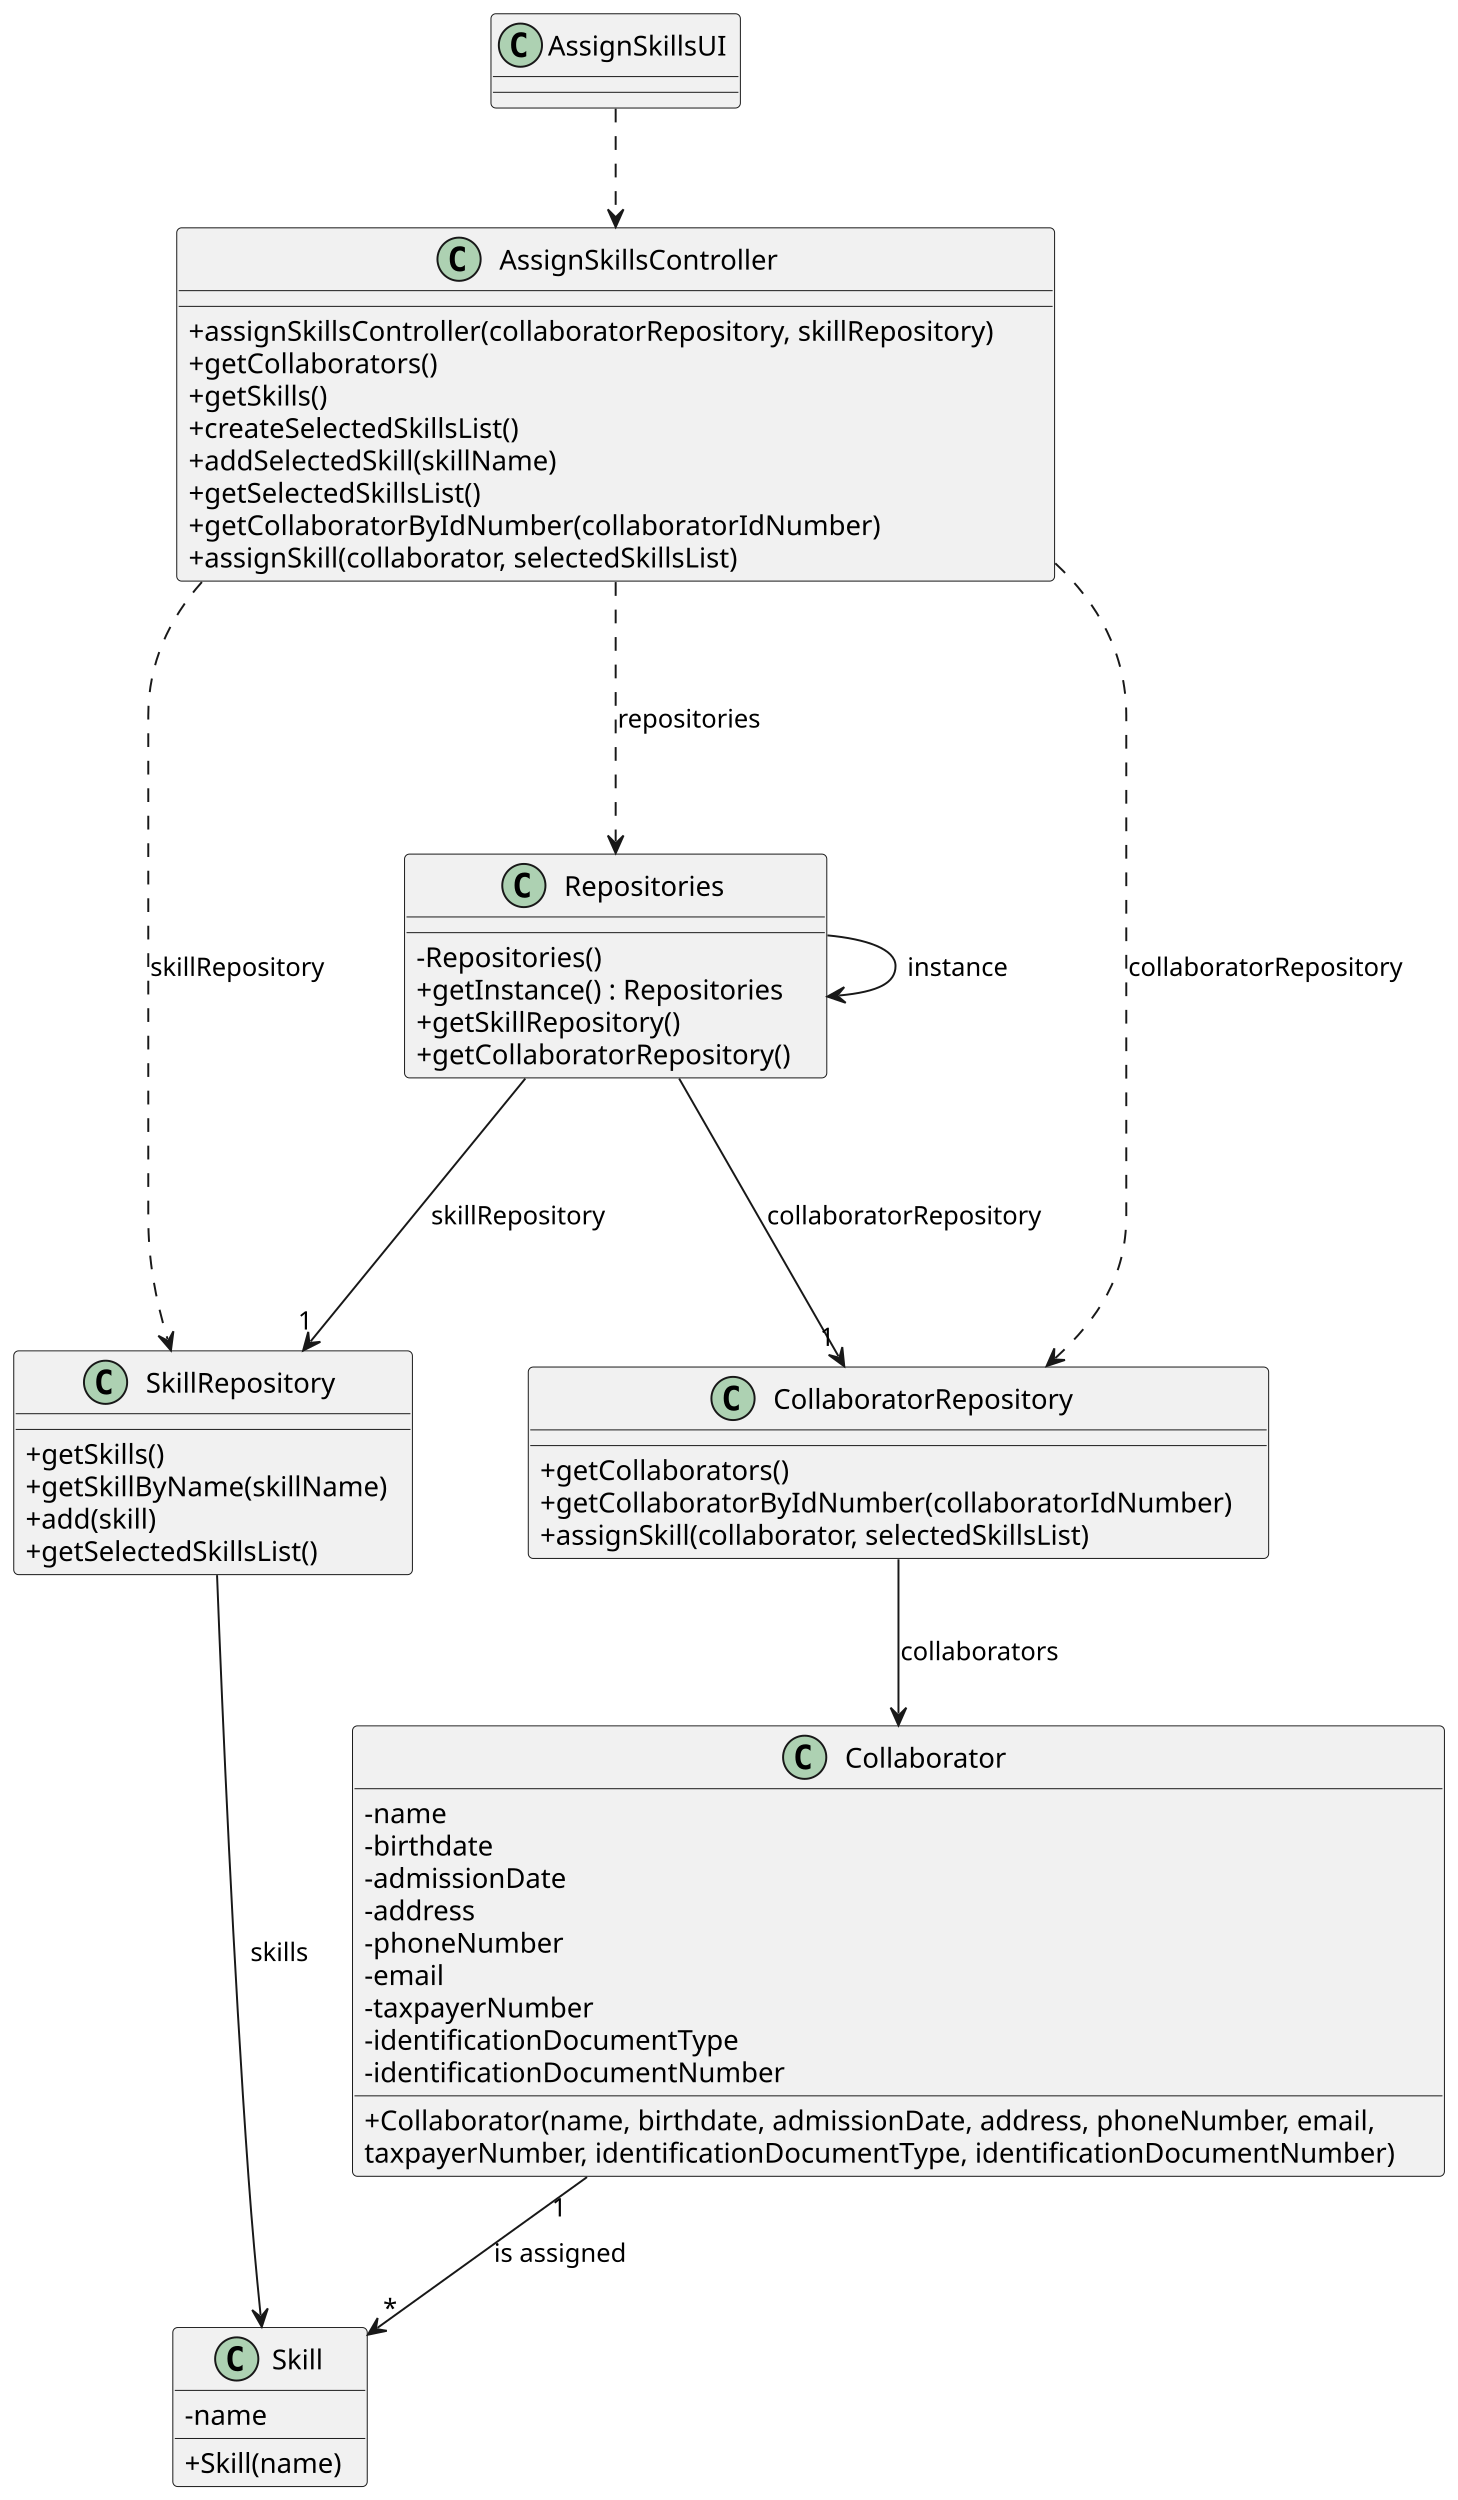
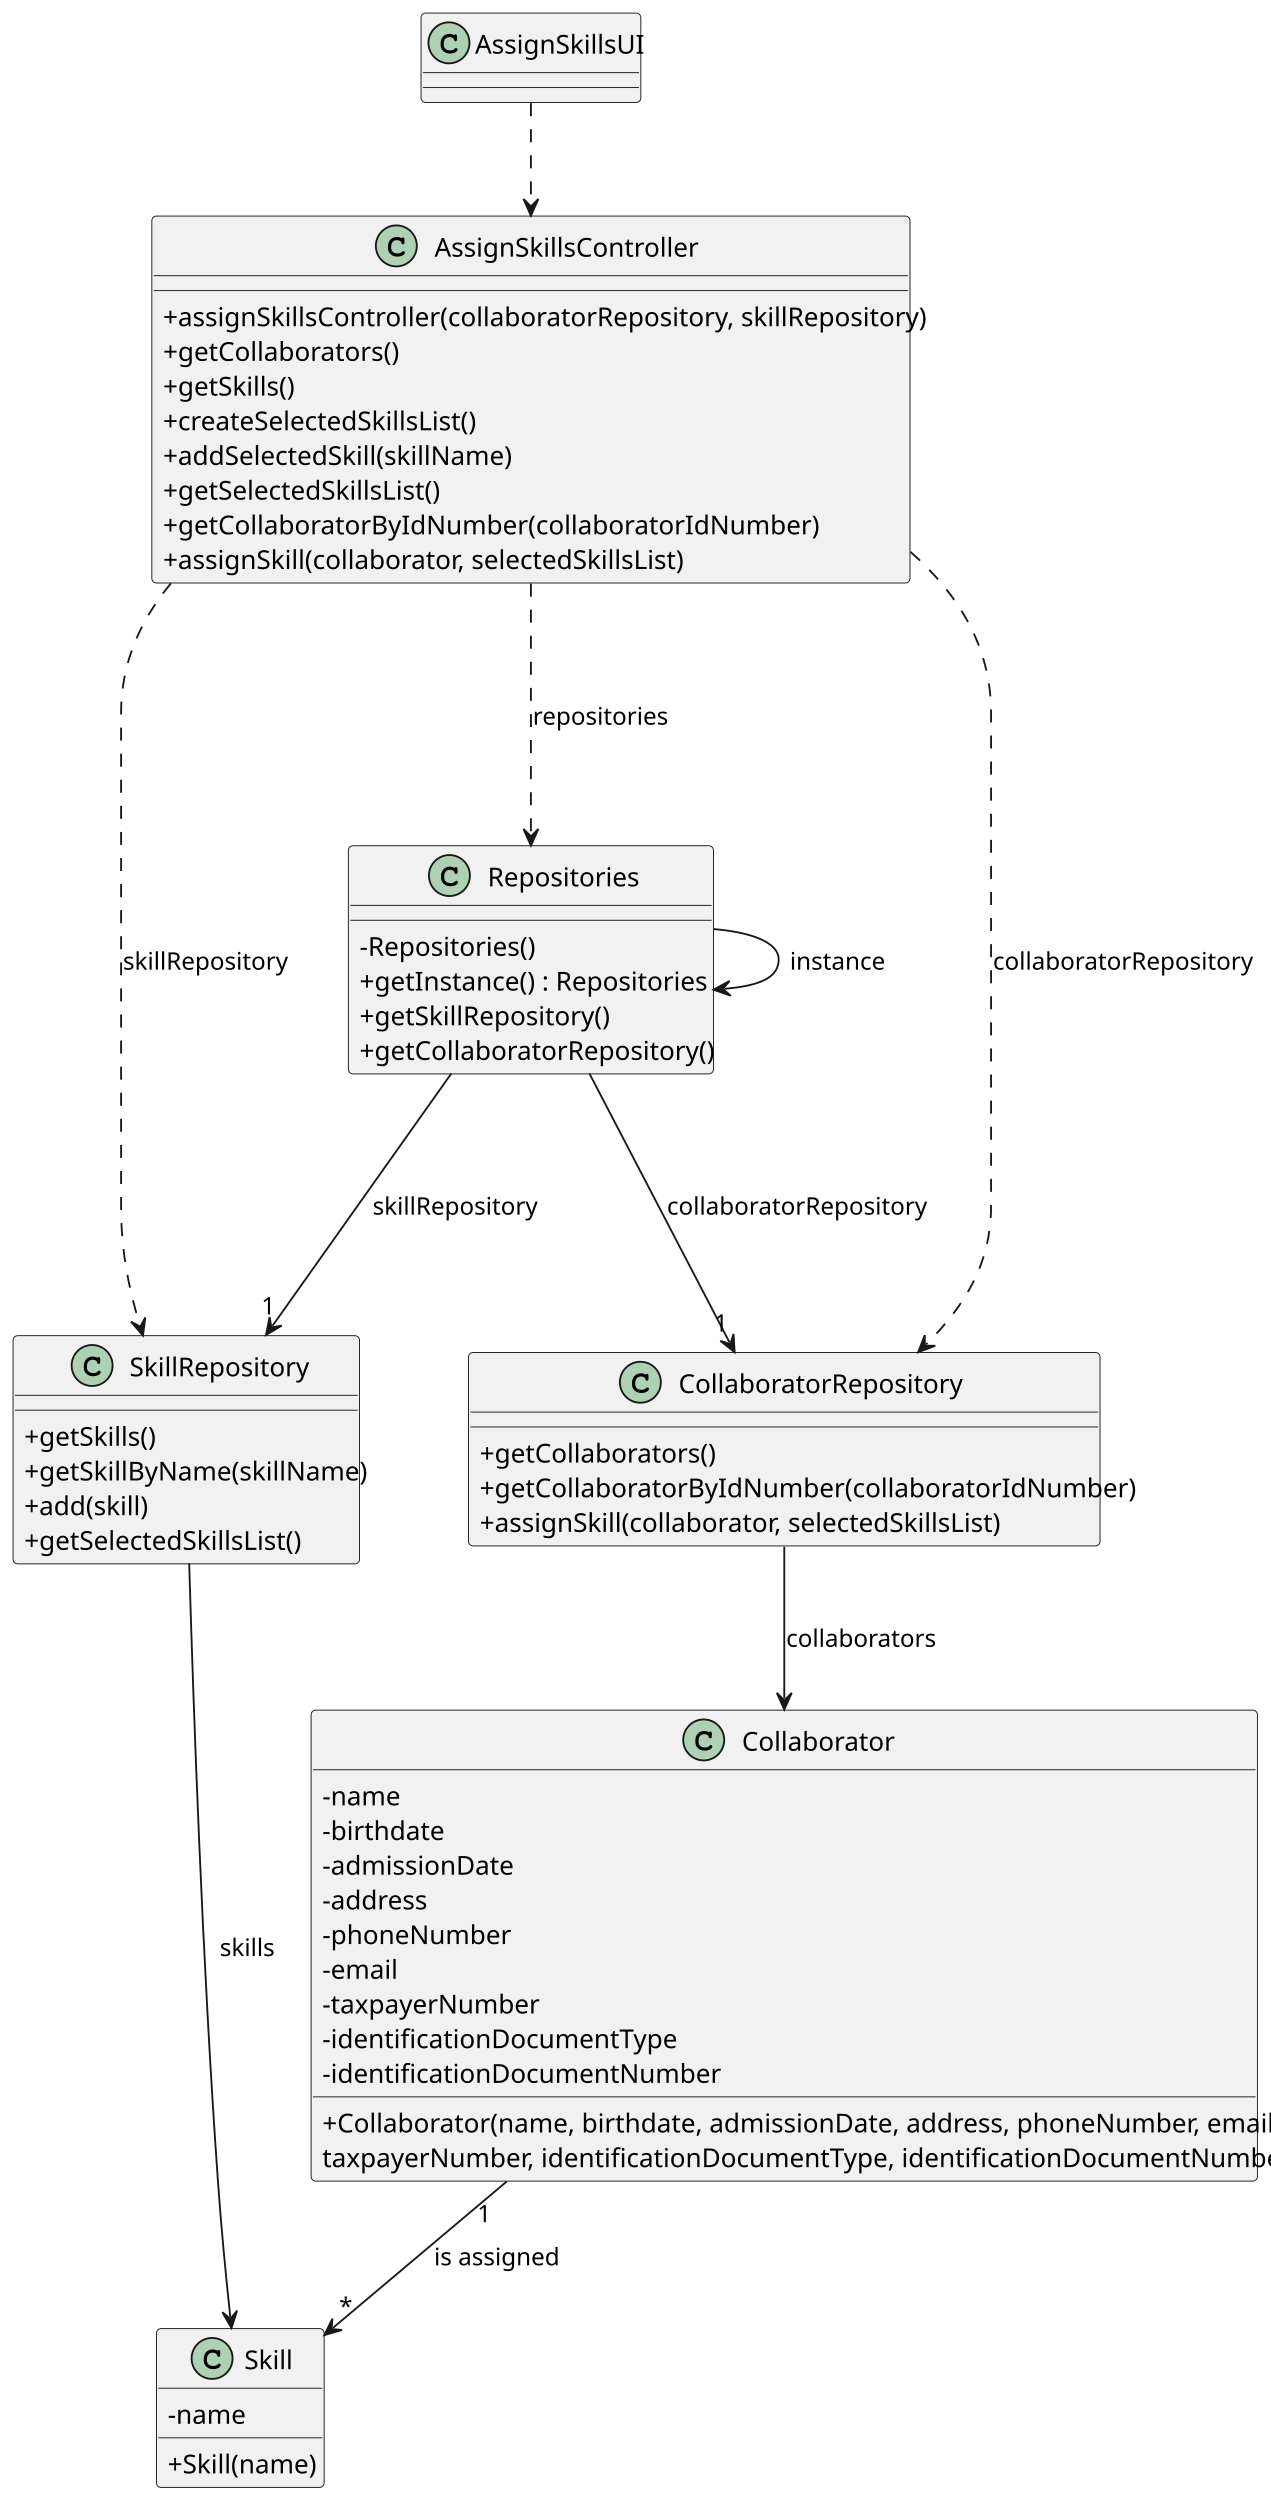
- <svg xmlns="http://www.w3.org/2000/svg" contentStyleType="text/css" height="1273px" preserveAspectRatio="none" style="width:742px;height:1273px;background:#FFFFFF;" version="1.1" viewBox="0 0 742 1273" width="742px" zoomAndPan="magnify">
+ <svg xmlns="http://www.w3.org/2000/svg" contentStyleType="text/css" height="1342px" preserveAspectRatio="none" style="width:682px;height:1342px;background:#FFFFFF;" version="1.1" viewBox="0 0 682 1342" width="682px" zoomAndPan="magnify">
  <defs />
  <g>
    <g id="elem_Skill">
-       <rect codeLine="11" fill="#F1F1F1" height="80.977" id="Skill" rx="2.5" ry="2.5" style="stroke:#181818;stroke-width:0.5;" width="99" x="88" y="1185.18" />
-       <ellipse cx="120.55" cy="1201.18" fill="#ADD1B2" rx="11" ry="11" style="stroke:#181818;stroke-width:1.0;" />
-       <path d="M123.523,1206.823 Q122.942,1207.122 122.303,1207.271 Q121.664,1207.421 120.958,1207.421 Q118.451,1207.421 117.132,1205.769 Q115.812,1204.117 115.812,1200.996 Q115.812,1197.867 117.132,1196.215 Q118.451,1194.563 120.958,1194.563 Q121.664,1194.563 122.311,1194.712 Q122.959,1194.862 123.523,1195.16 L123.523,1197.883 Q122.892,1197.302 122.299,1197.032 Q121.705,1196.763 121.074,1196.763 Q119.73,1196.763 119.045,1197.829 Q118.36,1198.896 118.36,1200.996 Q118.36,1203.088 119.045,1204.154 Q119.73,1205.221 121.074,1205.221 Q121.705,1205.221 122.299,1204.951 Q122.892,1204.681 123.523,1204.1 Z " fill="#000000" />
-       <text fill="#000000" font-family="sans-serif" font-size="14" lengthAdjust="spacing" textLength="28" x="138.45" y="1206.471">Skill</text>
-       <line style="stroke:#181818;stroke-width:0.5;" x1="89" x2="186" y1="1217.18" y2="1217.18" />
-       <text fill="#000000" font-family="sans-serif" font-size="14" lengthAdjust="spacing" textLength="46" x="94" y="1234.715">-name</text>
-       <line style="stroke:#181818;stroke-width:0.5;" x1="89" x2="186" y1="1241.668" y2="1241.668" />
-       <text fill="#000000" font-family="sans-serif" font-size="14" lengthAdjust="spacing" textLength="87" x="94" y="1259.203">+Skill(name)</text>
+       <rect codeLine="11" fill="#F1F1F1" height="85.242" id="Skill" rx="2.5" ry="2.5" style="stroke:#181818;stroke-width:0.5;" width="90" x="84" y="1250" />
+       <ellipse cx="113.85" cy="1266" fill="#ADD1B2" rx="11" ry="11" style="stroke:#181818;stroke-width:1.0;" />
+       <path d="M116.616,1261.875 Q116.772,1261.656 116.959,1261.547 Q117.147,1261.438 117.366,1261.438 Q117.741,1261.438 117.975,1261.703 Q118.209,1261.953 118.209,1262.562 L118.209,1264.016 Q118.209,1264.625 117.975,1264.891 Q117.741,1265.156 117.366,1265.156 Q117.022,1265.156 116.819,1264.953 Q116.616,1264.766 116.506,1264.25 Q116.459,1263.891 116.272,1263.703 Q115.944,1263.328 115.334,1263.109 Q114.725,1262.891 114.1,1262.891 Q113.334,1262.891 112.694,1263.219 Q112.069,1263.547 111.569,1264.297 Q111.084,1265.047 111.084,1266.078 L111.084,1267.172 Q111.084,1268.406 111.975,1269.234 Q112.866,1270.047 114.459,1270.047 Q115.397,1270.047 116.053,1269.797 Q116.444,1269.641 116.866,1269.203 Q117.131,1268.938 117.272,1268.859 Q117.428,1268.781 117.631,1268.781 Q117.959,1268.781 118.209,1269.047 Q118.475,1269.297 118.475,1269.641 Q118.475,1269.984 118.131,1270.391 Q117.631,1270.969 116.834,1271.297 Q115.756,1271.75 114.459,1271.75 Q112.944,1271.75 111.741,1271.125 Q110.756,1270.625 110.069,1269.562 Q109.381,1268.484 109.381,1267.203 L109.381,1266.047 Q109.381,1264.719 109.991,1263.578 Q110.616,1262.422 111.709,1261.812 Q112.803,1261.188 114.037,1261.188 Q114.772,1261.188 115.412,1261.359 Q116.069,1261.516 116.616,1261.875 Z " fill="#000000" />
+       <text fill="#000000" font-family="sans-serif" font-size="14" lengthAdjust="spacing" textLength="25" x="131.15" y="1271.797">Skill</text>
+       <line style="stroke:#181818;stroke-width:0.5;" x1="85" x2="173" y1="1282" y2="1282" />
+       <text fill="#000000" font-family="sans-serif" font-size="14" lengthAdjust="spacing" textLength="40" x="90" y="1301.107">-name</text>
+       <line style="stroke:#181818;stroke-width:0.5;" x1="85" x2="173" y1="1308.621" y2="1308.621" />
+       <text fill="#000000" font-family="sans-serif" font-size="14" lengthAdjust="spacing" textLength="78" x="90" y="1327.728">+Skill(name)</text>
    </g>
    <g id="elem_Collaborator">
-       <rect codeLine="17" fill="#F1F1F1" height="229.371" id="Collaborator" rx="2.5" ry="2.5" style="stroke:#181818;stroke-width:0.5;" width="556" x="179.5" y="878.81" />
-       <ellipse cx="409.75" cy="894.81" fill="#ADD1B2" rx="11" ry="11" style="stroke:#181818;stroke-width:1.0;" />
-       <path d="M412.723,900.453 Q412.142,900.752 411.503,900.901 Q410.864,901.051 410.158,901.051 Q407.651,901.051 406.332,899.399 Q405.012,897.747 405.012,894.626 Q405.012,891.496 406.332,889.845 Q407.651,888.193 410.158,888.193 Q410.864,888.193 411.511,888.342 Q412.159,888.492 412.723,888.79 L412.723,891.513 Q412.092,890.932 411.499,890.662 Q410.905,890.393 410.274,890.393 Q408.93,890.393 408.245,891.459 Q407.56,892.526 407.56,894.626 Q407.56,896.718 408.245,897.784 Q408.93,898.851 410.274,898.851 Q410.905,898.851 411.499,898.581 Q412.092,898.312 412.723,897.73 Z " fill="#000000" />
-       <text fill="#000000" font-family="sans-serif" font-size="14" lengthAdjust="spacing" textLength="87" x="430.25" y="900.101">Collaborator</text>
-       <line style="stroke:#181818;stroke-width:0.5;" x1="180.5" x2="734.5" y1="910.81" y2="910.81" />
-       <text fill="#000000" font-family="sans-serif" font-size="14" lengthAdjust="spacing" textLength="46" x="185.5" y="928.345">-name</text>
-       <text fill="#000000" font-family="sans-serif" font-size="14" lengthAdjust="spacing" textLength="71" x="185.5" y="944.833">-birthdate</text>
-       <text fill="#000000" font-family="sans-serif" font-size="14" lengthAdjust="spacing" textLength="109" x="185.5" y="961.322">-admissionDate</text>
-       <text fill="#000000" font-family="sans-serif" font-size="14" lengthAdjust="spacing" textLength="62" x="185.5" y="977.81">-address</text>
-       <text fill="#000000" font-family="sans-serif" font-size="14" lengthAdjust="spacing" textLength="107" x="185.5" y="994.298">-phoneNumber</text>
-       <text fill="#000000" font-family="sans-serif" font-size="14" lengthAdjust="spacing" textLength="45" x="185.5" y="1010.787">-email</text>
-       <text fill="#000000" font-family="sans-serif" font-size="14" lengthAdjust="spacing" textLength="123" x="185.5" y="1027.275">-taxpayerNumber</text>
-       <text fill="#000000" font-family="sans-serif" font-size="14" lengthAdjust="spacing" textLength="201" x="185.5" y="1043.763">-identificationDocumentType</text>
-       <text fill="#000000" font-family="sans-serif" font-size="14" lengthAdjust="spacing" textLength="223" x="185.5" y="1060.251">-identificationDocumentNumber</text>
-       <line style="stroke:#181818;stroke-width:0.5;" x1="180.5" x2="734.5" y1="1067.205" y2="1067.205" />
-       <text fill="#000000" font-family="sans-serif" font-size="14" lengthAdjust="spacing" textLength="539" x="185.5" y="1084.74">+Collaborator(name, birthdate, admissionDate, address, phoneNumber, email,</text>
-       <text fill="#000000" font-family="sans-serif" font-size="14" lengthAdjust="spacing" textLength="544" x="185.5" y="1101.228">taxpayerNumber, identificationDocumentType, identificationDocumentNumber)</text>
+       <rect codeLine="17" fill="#F1F1F1" height="252.832" id="Collaborator" rx="2.5" ry="2.5" style="stroke:#181818;stroke-width:0.5;" width="508" x="167" y="918" />
+       <ellipse cx="377.75" cy="934" fill="#ADD1B2" rx="11" ry="11" style="stroke:#181818;stroke-width:1.0;" />
+       <path d="M380.516,929.875 Q380.672,929.656 380.859,929.547 Q381.047,929.438 381.266,929.438 Q381.641,929.438 381.875,929.703 Q382.109,929.953 382.109,930.562 L382.109,932.016 Q382.109,932.625 381.875,932.891 Q381.641,933.156 381.266,933.156 Q380.922,933.156 380.719,932.953 Q380.516,932.766 380.406,932.25 Q380.359,931.891 380.172,931.703 Q379.844,931.328 379.234,931.109 Q378.625,930.891 378,930.891 Q377.234,930.891 376.594,931.219 Q375.969,931.547 375.469,932.297 Q374.984,933.047 374.984,934.078 L374.984,935.172 Q374.984,936.406 375.875,937.234 Q376.766,938.047 378.359,938.047 Q379.297,938.047 379.953,937.797 Q380.344,937.641 380.766,937.203 Q381.031,936.938 381.172,936.859 Q381.328,936.781 381.531,936.781 Q381.859,936.781 382.109,937.047 Q382.375,937.297 382.375,937.641 Q382.375,937.984 382.031,938.391 Q381.531,938.969 380.734,939.297 Q379.656,939.75 378.359,939.75 Q376.844,939.75 375.641,939.125 Q374.656,938.625 373.969,937.562 Q373.281,936.484 373.281,935.203 L373.281,934.047 Q373.281,932.719 373.891,931.578 Q374.516,930.422 375.609,929.812 Q376.703,929.188 377.938,929.188 Q378.672,929.188 379.312,929.359 Q379.969,929.516 380.516,929.875 Z " fill="#000000" />
+       <text fill="#000000" font-family="sans-serif" font-size="14" lengthAdjust="spacing" textLength="78" x="398.25" y="939.797">Collaborator</text>
+       <line style="stroke:#181818;stroke-width:0.5;" x1="168" x2="674" y1="950" y2="950" />
+       <text fill="#000000" font-family="sans-serif" font-size="14" lengthAdjust="spacing" textLength="40" x="173" y="969.107">-name</text>
+       <text fill="#000000" font-family="sans-serif" font-size="14" lengthAdjust="spacing" textLength="61" x="173" y="987.729">-birthdate</text>
+       <text fill="#000000" font-family="sans-serif" font-size="14" lengthAdjust="spacing" textLength="98" x="173" y="1006.35">-admissionDate</text>
+       <text fill="#000000" font-family="sans-serif" font-size="14" lengthAdjust="spacing" textLength="56" x="173" y="1024.971">-address</text>
+       <text fill="#000000" font-family="sans-serif" font-size="14" lengthAdjust="spacing" textLength="94" x="173" y="1043.592">-phoneNumber</text>
+       <text fill="#000000" font-family="sans-serif" font-size="14" lengthAdjust="spacing" textLength="38" x="173" y="1062.213">-email</text>
+       <text fill="#000000" font-family="sans-serif" font-size="14" lengthAdjust="spacing" textLength="108" x="173" y="1080.834">-taxpayerNumber</text>
+       <text fill="#000000" font-family="sans-serif" font-size="14" lengthAdjust="spacing" textLength="180" x="173" y="1099.455">-identificationDocumentType</text>
+       <text fill="#000000" font-family="sans-serif" font-size="14" lengthAdjust="spacing" textLength="197" x="173" y="1118.076">-identificationDocumentNumber</text>
+       <line style="stroke:#181818;stroke-width:0.5;" x1="168" x2="674" y1="1125.59" y2="1125.59" />
+       <text fill="#000000" font-family="sans-serif" font-size="14" lengthAdjust="spacing" textLength="492" x="173" y="1144.697">+Collaborator(name, birthdate, admissionDate, address, phoneNumber, email,</text>
+       <text fill="#000000" font-family="sans-serif" font-size="14" lengthAdjust="spacing" textLength="491" x="173" y="1163.318">taxpayerNumber, identificationDocumentType, identificationDocumentNumber)</text>
    </g>
    <g id="elem_AssignSkillsController">
-       <rect codeLine="31" fill="#F1F1F1" height="179.906" id="AssignSkillsController" rx="2.5" ry="2.5" style="stroke:#181818;stroke-width:0.5;" width="447" x="90" y="116" />
-       <ellipse cx="233.75" cy="132" fill="#ADD1B2" rx="11" ry="11" style="stroke:#181818;stroke-width:1.0;" />
-       <path d="M236.723,137.643 Q236.142,137.942 235.503,138.091 Q234.864,138.241 234.158,138.241 Q231.651,138.241 230.332,136.589 Q229.012,134.937 229.012,131.816 Q229.012,128.686 230.332,127.035 Q231.651,125.383 234.158,125.383 Q234.864,125.383 235.511,125.532 Q236.159,125.682 236.723,125.981 L236.723,128.703 Q236.092,128.122 235.499,127.852 Q234.905,127.582 234.274,127.582 Q232.93,127.582 232.245,128.649 Q231.56,129.716 231.56,131.816 Q231.56,133.908 232.245,134.974 Q232.93,136.041 234.274,136.041 Q234.905,136.041 235.499,135.771 Q236.092,135.501 236.723,134.92 Z " fill="#000000" />
-       <text fill="#000000" font-family="sans-serif" font-size="14" lengthAdjust="spacing" textLength="151" x="254.25" y="137.291">AssignSkillsController</text>
-       <line style="stroke:#181818;stroke-width:0.5;" x1="91" x2="536" y1="148" y2="148" />
-       <line style="stroke:#181818;stroke-width:0.5;" x1="91" x2="536" y1="156" y2="156" />
-       <text fill="#000000" font-family="sans-serif" font-size="14" lengthAdjust="spacing" textLength="435" x="96" y="173.535">+assignSkillsController(collaboratorRepository, skillRepository)</text>
-       <text fill="#000000" font-family="sans-serif" font-size="14" lengthAdjust="spacing" textLength="137" x="96" y="190.023">+getCollaborators()</text>
-       <text fill="#000000" font-family="sans-serif" font-size="14" lengthAdjust="spacing" textLength="78" x="96" y="206.512">+getSkills()</text>
-       <text fill="#000000" font-family="sans-serif" font-size="14" lengthAdjust="spacing" textLength="178" x="96" y="223">+createSelectedSkillsList()</text>
-       <text fill="#000000" font-family="sans-serif" font-size="14" lengthAdjust="spacing" textLength="198" x="96" y="239.488">+addSelectedSkill(skillName)</text>
-       <text fill="#000000" font-family="sans-serif" font-size="14" lengthAdjust="spacing" textLength="158" x="96" y="255.977">+getSelectedSkillsList()</text>
-       <text fill="#000000" font-family="sans-serif" font-size="14" lengthAdjust="spacing" textLength="365" x="96" y="272.465">+getCollaboratorByIdNumber(collaboratorIdNumber)</text>
-       <text fill="#000000" font-family="sans-serif" font-size="14" lengthAdjust="spacing" textLength="299" x="96" y="288.953">+assignSkill(collaborator, selectedSkillsList)</text>
+       <rect codeLine="31" fill="#F1F1F1" height="196.969" id="AssignSkillsController" rx="2.5" ry="2.5" style="stroke:#181818;stroke-width:0.5;" width="407" x="81.5" y="116" />
+       <ellipse cx="212.75" cy="132" fill="#ADD1B2" rx="11" ry="11" style="stroke:#181818;stroke-width:1.0;" />
+       <path d="M215.516,127.875 Q215.672,127.656 215.859,127.547 Q216.047,127.438 216.266,127.438 Q216.641,127.438 216.875,127.703 Q217.109,127.953 217.109,128.562 L217.109,130.016 Q217.109,130.625 216.875,130.891 Q216.641,131.156 216.266,131.156 Q215.922,131.156 215.719,130.953 Q215.516,130.766 215.406,130.25 Q215.359,129.891 215.172,129.703 Q214.844,129.328 214.234,129.109 Q213.625,128.891 213,128.891 Q212.234,128.891 211.594,129.219 Q210.969,129.547 210.469,130.297 Q209.984,131.047 209.984,132.078 L209.984,133.172 Q209.984,134.406 210.875,135.234 Q211.766,136.047 213.359,136.047 Q214.297,136.047 214.953,135.797 Q215.344,135.641 215.766,135.203 Q216.031,134.938 216.172,134.859 Q216.328,134.781 216.531,134.781 Q216.859,134.781 217.109,135.047 Q217.375,135.297 217.375,135.641 Q217.375,135.984 217.031,136.391 Q216.531,136.969 215.734,137.297 Q214.656,137.75 213.359,137.75 Q211.844,137.75 210.641,137.125 Q209.656,136.625 208.969,135.562 Q208.281,134.484 208.281,133.203 L208.281,132.047 Q208.281,130.719 208.891,129.578 Q209.516,128.422 210.609,127.812 Q211.703,127.188 212.938,127.188 Q213.672,127.188 214.312,127.359 Q214.969,127.516 215.516,127.875 Z " fill="#000000" />
+       <text fill="#000000" font-family="sans-serif" font-size="14" lengthAdjust="spacing" textLength="136" x="233.25" y="137.797">AssignSkillsController</text>
+       <line style="stroke:#181818;stroke-width:0.5;" x1="82.5" x2="487.5" y1="148" y2="148" />
+       <line style="stroke:#181818;stroke-width:0.5;" x1="82.5" x2="487.5" y1="156" y2="156" />
+       <text fill="#000000" font-family="sans-serif" font-size="14" lengthAdjust="spacing" textLength="395" x="87.5" y="175.107">+assignSkillsController(collaboratorRepository, skillRepository)</text>
+       <text fill="#000000" font-family="sans-serif" font-size="14" lengthAdjust="spacing" textLength="123" x="87.5" y="193.728">+getCollaborators()</text>
+       <text fill="#000000" font-family="sans-serif" font-size="14" lengthAdjust="spacing" textLength="70" x="87.5" y="212.35">+getSkills()</text>
+       <text fill="#000000" font-family="sans-serif" font-size="14" lengthAdjust="spacing" textLength="167" x="87.5" y="230.971">+createSelectedSkillsList()</text>
+       <text fill="#000000" font-family="sans-serif" font-size="14" lengthAdjust="spacing" textLength="181" x="87.5" y="249.592">+addSelectedSkill(skillName)</text>
+       <text fill="#000000" font-family="sans-serif" font-size="14" lengthAdjust="spacing" textLength="147" x="87.5" y="268.213">+getSelectedSkillsList()</text>
+       <text fill="#000000" font-family="sans-serif" font-size="14" lengthAdjust="spacing" textLength="327" x="87.5" y="286.834">+getCollaboratorByIdNumber(collaboratorIdNumber)</text>
+       <text fill="#000000" font-family="sans-serif" font-size="14" lengthAdjust="spacing" textLength="274" x="87.5" y="305.455">+assignSkill(collaborator, selectedSkillsList)</text>
    </g>
    <g id="elem_AssignSkillsUI">
-       <rect codeLine="42" fill="#F1F1F1" height="48" id="AssignSkillsUI" rx="2.5" ry="2.5" style="stroke:#181818;stroke-width:0.5;" width="127" x="250" y="7" />
-       <ellipse cx="265" cy="23" fill="#ADD1B2" rx="11" ry="11" style="stroke:#181818;stroke-width:1.0;" />
-       <path d="M267.973,28.643 Q267.392,28.942 266.753,29.091 Q266.114,29.241 265.408,29.241 Q262.901,29.241 261.582,27.589 Q260.262,25.937 260.262,22.816 Q260.262,19.686 261.582,18.035 Q262.901,16.383 265.408,16.383 Q266.114,16.383 266.761,16.532 Q267.409,16.682 267.973,16.98 L267.973,19.703 Q267.342,19.122 266.749,18.852 Q266.155,18.582 265.524,18.582 Q264.18,18.582 263.495,19.649 Q262.81,20.716 262.81,22.816 Q262.81,24.908 263.495,25.974 Q264.18,27.041 265.524,27.041 Q266.155,27.041 266.749,26.771 Q267.342,26.502 267.973,25.92 Z " fill="#000000" />
-       <text fill="#000000" font-family="sans-serif" font-size="14" lengthAdjust="spacing" textLength="95" x="279" y="28.291">AssignSkillsUI</text>
-       <line style="stroke:#181818;stroke-width:0.5;" x1="251" x2="376" y1="39" y2="39" />
-       <line style="stroke:#181818;stroke-width:0.5;" x1="251" x2="376" y1="47" y2="47" />
+       <rect codeLine="42" fill="#F1F1F1" height="48" id="AssignSkillsUI" rx="2.5" ry="2.5" style="stroke:#181818;stroke-width:0.5;" width="118" x="226" y="7" />
+       <ellipse cx="241" cy="23" fill="#ADD1B2" rx="11" ry="11" style="stroke:#181818;stroke-width:1.0;" />
+       <path d="M243.766,18.875 Q243.922,18.656 244.109,18.547 Q244.297,18.438 244.516,18.438 Q244.891,18.438 245.125,18.703 Q245.359,18.953 245.359,19.562 L245.359,21.016 Q245.359,21.625 245.125,21.891 Q244.891,22.156 244.516,22.156 Q244.172,22.156 243.969,21.953 Q243.766,21.766 243.656,21.25 Q243.609,20.891 243.422,20.703 Q243.094,20.328 242.484,20.109 Q241.875,19.891 241.25,19.891 Q240.484,19.891 239.844,20.219 Q239.219,20.547 238.719,21.297 Q238.234,22.047 238.234,23.078 L238.234,24.172 Q238.234,25.406 239.125,26.234 Q240.016,27.047 241.609,27.047 Q242.547,27.047 243.203,26.797 Q243.594,26.641 244.016,26.203 Q244.281,25.938 244.422,25.859 Q244.578,25.781 244.781,25.781 Q245.109,25.781 245.359,26.047 Q245.625,26.297 245.625,26.641 Q245.625,26.984 245.281,27.391 Q244.781,27.969 243.984,28.297 Q242.906,28.75 241.609,28.75 Q240.094,28.75 238.891,28.125 Q237.906,27.625 237.219,26.562 Q236.531,25.484 236.531,24.203 L236.531,23.047 Q236.531,21.719 237.141,20.578 Q237.766,19.422 238.859,18.812 Q239.953,18.188 241.188,18.188 Q241.922,18.188 242.562,18.359 Q243.219,18.516 243.766,18.875 Z " fill="#000000" />
+       <text fill="#000000" font-family="sans-serif" font-size="14" lengthAdjust="spacing" textLength="86" x="255" y="28.797">AssignSkillsUI</text>
+       <line style="stroke:#181818;stroke-width:0.5;" x1="227" x2="343" y1="39" y2="39" />
+       <line style="stroke:#181818;stroke-width:0.5;" x1="227" x2="343" y1="47" y2="47" />
    </g>
    <g id="elem_Repositories">
-       <rect codeLine="45" fill="#F1F1F1" height="113.953" id="Repositories" rx="2.5" ry="2.5" style="stroke:#181818;stroke-width:0.5;" width="215" x="206" y="434.91" />
-       <ellipse cx="266.75" cy="450.91" fill="#ADD1B2" rx="11" ry="11" style="stroke:#181818;stroke-width:1.0;" />
-       <path d="M269.723,456.553 Q269.142,456.852 268.503,457.001 Q267.864,457.151 267.158,457.151 Q264.651,457.151 263.332,455.499 Q262.012,453.847 262.012,450.726 Q262.012,447.596 263.332,445.945 Q264.651,444.293 267.158,444.293 Q267.864,444.293 268.511,444.442 Q269.159,444.592 269.723,444.89 L269.723,447.613 Q269.092,447.032 268.499,446.762 Q267.905,446.493 267.274,446.493 Q265.93,446.493 265.245,447.559 Q264.56,448.626 264.56,450.726 Q264.56,452.818 265.245,453.884 Q265.93,454.951 267.274,454.951 Q267.905,454.951 268.499,454.681 Q269.092,454.411 269.723,453.83 Z " fill="#000000" />
-       <text fill="#000000" font-family="sans-serif" font-size="14" lengthAdjust="spacing" textLength="85" x="287.25" y="456.201">Repositories</text>
-       <line style="stroke:#181818;stroke-width:0.5;" x1="207" x2="420" y1="466.91" y2="466.91" />
-       <line style="stroke:#181818;stroke-width:0.5;" x1="207" x2="420" y1="474.91" y2="474.91" />
-       <text fill="#000000" font-family="sans-serif" font-size="14" lengthAdjust="spacing" textLength="103" x="212" y="492.445">-Repositories()</text>
-       <text fill="#000000" font-family="sans-serif" font-size="14" lengthAdjust="spacing" textLength="197" x="212" y="508.933">+getInstance() : Repositories</text>
-       <text fill="#000000" font-family="sans-serif" font-size="14" lengthAdjust="spacing" textLength="144" x="212" y="525.422">+getSkillRepository()</text>
-       <text fill="#000000" font-family="sans-serif" font-size="14" lengthAdjust="spacing" textLength="203" x="212" y="541.91">+getCollaboratorRepository()</text>
+       <rect codeLine="45" fill="#F1F1F1" height="122.484" id="Repositories" rx="2.5" ry="2.5" style="stroke:#181818;stroke-width:0.5;" width="196" x="187" y="454" />
+       <ellipse cx="241.25" cy="470" fill="#ADD1B2" rx="11" ry="11" style="stroke:#181818;stroke-width:1.0;" />
+       <path d="M244.016,465.875 Q244.172,465.656 244.359,465.547 Q244.547,465.438 244.766,465.438 Q245.141,465.438 245.375,465.703 Q245.609,465.953 245.609,466.562 L245.609,468.016 Q245.609,468.625 245.375,468.891 Q245.141,469.156 244.766,469.156 Q244.422,469.156 244.219,468.953 Q244.016,468.766 243.906,468.25 Q243.859,467.891 243.672,467.703 Q243.344,467.328 242.734,467.109 Q242.125,466.891 241.5,466.891 Q240.734,466.891 240.094,467.219 Q239.469,467.547 238.969,468.297 Q238.484,469.047 238.484,470.078 L238.484,471.172 Q238.484,472.406 239.375,473.234 Q240.266,474.047 241.859,474.047 Q242.797,474.047 243.453,473.797 Q243.844,473.641 244.266,473.203 Q244.531,472.938 244.672,472.859 Q244.828,472.781 245.031,472.781 Q245.359,472.781 245.609,473.047 Q245.875,473.297 245.875,473.641 Q245.875,473.984 245.531,474.391 Q245.031,474.969 244.234,475.297 Q243.156,475.75 241.859,475.75 Q240.344,475.75 239.141,475.125 Q238.156,474.625 237.469,473.562 Q236.781,472.484 236.781,471.203 L236.781,470.047 Q236.781,468.719 237.391,467.578 Q238.016,466.422 239.109,465.812 Q240.203,465.188 241.438,465.188 Q242.172,465.188 242.812,465.359 Q243.469,465.516 244.016,465.875 Z " fill="#000000" />
+       <text fill="#000000" font-family="sans-serif" font-size="14" lengthAdjust="spacing" textLength="79" x="261.75" y="475.797">Repositories</text>
+       <line style="stroke:#181818;stroke-width:0.5;" x1="188" x2="382" y1="486" y2="486" />
+       <line style="stroke:#181818;stroke-width:0.5;" x1="188" x2="382" y1="494" y2="494" />
+       <text fill="#000000" font-family="sans-serif" font-size="14" lengthAdjust="spacing" textLength="94" x="193" y="513.107">-Repositories()</text>
+       <text fill="#000000" font-family="sans-serif" font-size="14" lengthAdjust="spacing" textLength="182" x="193" y="531.729">+getInstance() : Repositories</text>
+       <text fill="#000000" font-family="sans-serif" font-size="14" lengthAdjust="spacing" textLength="131" x="193" y="550.35">+getSkillRepository()</text>
+       <text fill="#000000" font-family="sans-serif" font-size="14" lengthAdjust="spacing" textLength="184" x="193" y="568.971">+getCollaboratorRepository()</text>
    </g>
    <g id="elem_SkillRepository">
-       <rect codeLine="52" fill="#F1F1F1" height="113.953" id="SkillRepository" rx="2.5" ry="2.5" style="stroke:#181818;stroke-width:0.5;" width="203" x="7" y="687.86" />
-       <ellipse cx="53.75" cy="703.86" fill="#ADD1B2" rx="11" ry="11" style="stroke:#181818;stroke-width:1.0;" />
-       <path d="M56.723,709.503 Q56.142,709.802 55.503,709.951 Q54.864,710.101 54.158,710.101 Q51.651,710.101 50.331,708.449 Q49.012,706.797 49.012,703.676 Q49.012,700.547 50.331,698.895 Q51.651,697.243 54.158,697.243 Q54.864,697.243 55.511,697.392 Q56.159,697.542 56.723,697.841 L56.723,700.563 Q56.092,699.982 55.499,699.712 Q54.905,699.442 54.274,699.442 Q52.93,699.442 52.245,700.509 Q51.56,701.576 51.56,703.676 Q51.56,705.768 52.245,706.834 Q52.93,707.901 54.274,707.901 Q54.905,707.901 55.499,707.631 Q56.092,707.361 56.723,706.78 Z " fill="#000000" />
-       <text fill="#000000" font-family="sans-serif" font-size="14" lengthAdjust="spacing" textLength="101" x="74.25" y="709.151">SkillRepository</text>
-       <line style="stroke:#181818;stroke-width:0.5;" x1="8" x2="209" y1="719.86" y2="719.86" />
-       <line style="stroke:#181818;stroke-width:0.5;" x1="8" x2="209" y1="727.86" y2="727.86" />
-       <text fill="#000000" font-family="sans-serif" font-size="14" lengthAdjust="spacing" textLength="78" x="13" y="745.395">+getSkills()</text>
-       <text fill="#000000" font-family="sans-serif" font-size="14" lengthAdjust="spacing" textLength="191" x="13" y="761.883">+getSkillByName(skillName)</text>
-       <text fill="#000000" font-family="sans-serif" font-size="14" lengthAdjust="spacing" textLength="74" x="13" y="778.372">+add(skill)</text>
-       <text fill="#000000" font-family="sans-serif" font-size="14" lengthAdjust="spacing" textLength="158" x="13" y="794.86">+getSelectedSkillsList()</text>
+       <rect codeLine="52" fill="#F1F1F1" height="122.484" id="SkillRepository" rx="2.5" ry="2.5" style="stroke:#181818;stroke-width:0.5;" width="186" x="7" y="717" />
+       <ellipse cx="49.45" cy="733" fill="#ADD1B2" rx="11" ry="11" style="stroke:#181818;stroke-width:1.0;" />
+       <path d="M52.216,728.875 Q52.372,728.656 52.559,728.547 Q52.747,728.438 52.966,728.438 Q53.341,728.438 53.575,728.703 Q53.809,728.953 53.809,729.562 L53.809,731.016 Q53.809,731.625 53.575,731.891 Q53.341,732.156 52.966,732.156 Q52.622,732.156 52.419,731.953 Q52.216,731.766 52.106,731.25 Q52.059,730.891 51.872,730.703 Q51.544,730.328 50.934,730.109 Q50.325,729.891 49.7,729.891 Q48.934,729.891 48.294,730.219 Q47.669,730.547 47.169,731.297 Q46.684,732.047 46.684,733.078 L46.684,734.172 Q46.684,735.406 47.575,736.234 Q48.466,737.047 50.059,737.047 Q50.997,737.047 51.653,736.797 Q52.044,736.641 52.466,736.203 Q52.731,735.938 52.872,735.859 Q53.028,735.781 53.231,735.781 Q53.559,735.781 53.809,736.047 Q54.075,736.297 54.075,736.641 Q54.075,736.984 53.731,737.391 Q53.231,737.969 52.434,738.297 Q51.356,738.75 50.059,738.75 Q48.544,738.75 47.341,738.125 Q46.356,737.625 45.669,736.562 Q44.981,735.484 44.981,734.203 L44.981,733.047 Q44.981,731.719 45.591,730.578 Q46.216,729.422 47.309,728.812 Q48.403,728.188 49.638,728.188 Q50.372,728.188 51.013,728.359 Q51.669,728.516 52.216,728.875 Z " fill="#000000" />
+       <text fill="#000000" font-family="sans-serif" font-size="14" lengthAdjust="spacing" textLength="93" x="69.55" y="738.797">SkillRepository</text>
+       <line style="stroke:#181818;stroke-width:0.5;" x1="8" x2="192" y1="749" y2="749" />
+       <line style="stroke:#181818;stroke-width:0.5;" x1="8" x2="192" y1="757" y2="757" />
+       <text fill="#000000" font-family="sans-serif" font-size="14" lengthAdjust="spacing" textLength="70" x="13" y="776.107">+getSkills()</text>
+       <text fill="#000000" font-family="sans-serif" font-size="14" lengthAdjust="spacing" textLength="174" x="13" y="794.729">+getSkillByName(skillName)</text>
+       <text fill="#000000" font-family="sans-serif" font-size="14" lengthAdjust="spacing" textLength="65" x="13" y="813.35">+add(skill)</text>
+       <text fill="#000000" font-family="sans-serif" font-size="14" lengthAdjust="spacing" textLength="147" x="13" y="831.971">+getSelectedSkillsList()</text>
    </g>
    <g id="elem_CollaboratorRepository">
-       <rect codeLine="59" fill="#F1F1F1" height="97.465" id="CollaboratorRepository" rx="2.5" ry="2.5" style="stroke:#181818;stroke-width:0.5;" width="377" x="269" y="696.1" />
-       <ellipse cx="373.25" cy="712.1" fill="#ADD1B2" rx="11" ry="11" style="stroke:#181818;stroke-width:1.0;" />
-       <path d="M376.223,717.743 Q375.642,718.042 375.003,718.191 Q374.364,718.341 373.658,718.341 Q371.151,718.341 369.832,716.689 Q368.512,715.037 368.512,711.916 Q368.512,708.787 369.832,707.135 Q371.151,705.483 373.658,705.483 Q374.364,705.483 375.011,705.632 Q375.659,705.782 376.223,706.081 L376.223,708.803 Q375.592,708.222 374.999,707.952 Q374.405,707.683 373.774,707.683 Q372.43,707.683 371.745,708.749 Q371.06,709.816 371.06,711.916 Q371.06,714.008 371.745,715.074 Q372.43,716.141 373.774,716.141 Q374.405,716.141 374.999,715.871 Q375.592,715.601 376.223,715.02 Z " fill="#000000" />
-       <text fill="#000000" font-family="sans-serif" font-size="14" lengthAdjust="spacing" textLength="160" x="393.75" y="717.391">CollaboratorRepository</text>
-       <line style="stroke:#181818;stroke-width:0.5;" x1="270" x2="645" y1="728.1" y2="728.1" />
-       <line style="stroke:#181818;stroke-width:0.5;" x1="270" x2="645" y1="736.1" y2="736.1" />
-       <text fill="#000000" font-family="sans-serif" font-size="14" lengthAdjust="spacing" textLength="137" x="275" y="753.635">+getCollaborators()</text>
-       <text fill="#000000" font-family="sans-serif" font-size="14" lengthAdjust="spacing" textLength="365" x="275" y="770.123">+getCollaboratorByIdNumber(collaboratorIdNumber)</text>
-       <text fill="#000000" font-family="sans-serif" font-size="14" lengthAdjust="spacing" textLength="299" x="275" y="786.612">+assignSkill(collaborator, selectedSkillsList)</text>
+       <rect codeLine="59" fill="#F1F1F1" height="103.863" id="CollaboratorRepository" rx="2.5" ry="2.5" style="stroke:#181818;stroke-width:0.5;" width="339" x="251.5" y="726" />
+       <ellipse cx="343.75" cy="742" fill="#ADD1B2" rx="11" ry="11" style="stroke:#181818;stroke-width:1.0;" />
+       <path d="M346.516,737.875 Q346.672,737.656 346.859,737.547 Q347.047,737.438 347.266,737.438 Q347.641,737.438 347.875,737.703 Q348.109,737.953 348.109,738.562 L348.109,740.016 Q348.109,740.625 347.875,740.891 Q347.641,741.156 347.266,741.156 Q346.922,741.156 346.719,740.953 Q346.516,740.766 346.406,740.25 Q346.359,739.891 346.172,739.703 Q345.844,739.328 345.234,739.109 Q344.625,738.891 344,738.891 Q343.234,738.891 342.594,739.219 Q341.969,739.547 341.469,740.297 Q340.984,741.047 340.984,742.078 L340.984,743.172 Q340.984,744.406 341.875,745.234 Q342.766,746.047 344.359,746.047 Q345.297,746.047 345.953,745.797 Q346.344,745.641 346.766,745.203 Q347.031,744.938 347.172,744.859 Q347.328,744.781 347.531,744.781 Q347.859,744.781 348.109,745.047 Q348.375,745.297 348.375,745.641 Q348.375,745.984 348.031,746.391 Q347.531,746.969 346.734,747.297 Q345.656,747.75 344.359,747.75 Q342.844,747.75 341.641,747.125 Q340.656,746.625 339.969,745.562 Q339.281,744.484 339.281,743.203 L339.281,742.047 Q339.281,740.719 339.891,739.578 Q340.516,738.422 341.609,737.812 Q342.703,737.188 343.938,737.188 Q344.672,737.188 345.312,737.359 Q345.969,737.516 346.516,737.875 Z " fill="#000000" />
+       <text fill="#000000" font-family="sans-serif" font-size="14" lengthAdjust="spacing" textLength="146" x="364.25" y="747.797">CollaboratorRepository</text>
+       <line style="stroke:#181818;stroke-width:0.5;" x1="252.5" x2="589.5" y1="758" y2="758" />
+       <line style="stroke:#181818;stroke-width:0.5;" x1="252.5" x2="589.5" y1="766" y2="766" />
+       <text fill="#000000" font-family="sans-serif" font-size="14" lengthAdjust="spacing" textLength="123" x="257.5" y="785.107">+getCollaborators()</text>
+       <text fill="#000000" font-family="sans-serif" font-size="14" lengthAdjust="spacing" textLength="327" x="257.5" y="803.729">+getCollaboratorByIdNumber(collaboratorIdNumber)</text>
+       <text fill="#000000" font-family="sans-serif" font-size="14" lengthAdjust="spacing" textLength="274" x="257.5" y="822.35">+assignSkill(collaborator, selectedSkillsList)</text>
    </g>
    <g id="link_Collaborator_Skill">
-       <path codeLine="66" d="M298.91,1108.57 C258.36,1137.74 222.56,1163.486 192.19,1185.336 " fill="none" id="Collaborator-to-Skill" style="stroke:#181818;stroke-width:1.0;" />
-       <polygon fill="#181818" points="187.32,1188.84,196.962,1186.831,191.379,1185.92,192.29,1180.337,187.32,1188.84" style="stroke:#181818;stroke-width:1.0;" />
-       <text fill="#000000" font-family="sans-serif" font-size="13" lengthAdjust="spacing" textLength="71" x="251.5" y="1151.748">is assigned</text>
-       <text fill="#000000" font-family="sans-serif" font-size="13" lengthAdjust="spacing" textLength="8" x="281.002" y="1128.617">1</text>
-       <text fill="#000000" font-family="sans-serif" font-size="13" lengthAdjust="spacing" textLength="6" x="195.078" y="1179.92">*</text>
+       <path codeLine="66" d="M272.01,1171.02 C236.29,1201.11 205.409,1227.135 178.729,1249.605 " fill="none" id="Collaborator-to-Skill" style="stroke:#181818;stroke-width:1.0;" />
+       <polygon fill="#181818" points="174.14,1253.47,183.601,1250.732,177.964,1250.249,178.447,1244.613,174.14,1253.47" style="stroke:#181818;stroke-width:1.0;" />
+       <text fill="#000000" font-family="sans-serif" font-size="13" lengthAdjust="spacing" textLength="66" x="233" y="1216.028">is assigned</text>
+       <text fill="#000000" font-family="sans-serif" font-size="13" lengthAdjust="spacing" textLength="7" x="256.194" y="1192.867">1</text>
+       <text fill="#000000" font-family="sans-serif" font-size="13" lengthAdjust="spacing" textLength="5" x="182.03" y="1242.63">*</text>
    </g>
    <g id="link_AssignSkillsUI_AssignSkillsController">
-       <path codeLine="67" d="M313.5,55.33 C313.5,71.18 313.5,87.27 313.5,109.62 " fill="none" id="AssignSkillsUI-to-AssignSkillsController" style="stroke:#181818;stroke-width:1.0;stroke-dasharray:7.0,7.0;" />
-       <polygon fill="#181818" points="313.5,115.62,317.5,106.62,313.5,110.62,309.5,106.62,313.5,115.62" style="stroke:#181818;stroke-width:1.0;" />
+       <path codeLine="67" d="M285,55.36 C285,71.15 285,87.19 285,109.81 " fill="none" id="AssignSkillsUI-to-AssignSkillsController" style="stroke:#181818;stroke-width:1.0;stroke-dasharray:7.0,7.0;" />
+       <polygon fill="#181818" points="285,115.81,289,106.81,285,110.81,281,106.81,285,115.81" style="stroke:#181818;stroke-width:1.0;" />
    </g>
    <g id="link_AssignSkillsController_Repositories">
-       <path codeLine="68" d="M313.5,296.4 C313.5,341.59 313.5,389.04 313.5,428.46 " fill="none" id="AssignSkillsController-to-Repositories" style="stroke:#181818;stroke-width:1.0;stroke-dasharray:7.0,7.0;" />
-       <polygon fill="#181818" points="313.5,434.46,317.5,425.46,313.5,429.46,309.5,425.46,313.5,434.46" style="stroke:#181818;stroke-width:1.0;" />
-       <text fill="#000000" font-family="sans-serif" font-size="13" lengthAdjust="spacing" textLength="75" x="314.5" y="370.478">repositories</text>
+       <path codeLine="68" d="M285,313.24 C285,359.66 285,407.65 285,447.95 " fill="none" id="AssignSkillsController-to-Repositories" style="stroke:#181818;stroke-width:1.0;stroke-dasharray:7.0,7.0;" />
+       <polygon fill="#181818" points="285,453.95,289,444.95,285,448.95,281,444.95,285,453.95" style="stroke:#181818;stroke-width:1.0;" />
+       <text fill="#000000" font-family="sans-serif" font-size="13" lengthAdjust="spacing" textLength="67" x="286" y="389.028">repositories</text>
    </g>
    <g id="link_AssignSkillsController_SkillRepository">
-       <path codeLine="69" d="M102.8,296.37 C86.09,315.18 75.5,337.65 75.5,364.41 C75.5,364.41 75.5,364.41 75.5,619.36 C75.5,642.16 79.023,660.811 85.323,681.901 " fill="none" id="AssignSkillsController-to-SkillRepository" style="stroke:#181818;stroke-width:1.0;stroke-dasharray:7.0,7.0;" />
-       <polygon fill="#181818" points="87.04,687.65,88.297,677.882,85.609,682.859,80.631,680.171,87.04,687.65" style="stroke:#181818;stroke-width:1.0;" />
-       <text fill="#000000" font-family="sans-serif" font-size="13" lengthAdjust="spacing" textLength="94" x="76.5" y="496.948">skillRepository</text>
+       <path codeLine="69" d="M91.76,313.12 C75.43,332.76 65,355.77 65,382.5 C65,382.5 65,382.5 65,647.5 C65,670.67 68.568,689.653 75.028,711.212 " fill="none" id="AssignSkillsController-to-SkillRepository" style="stroke:#181818;stroke-width:1.0;stroke-dasharray:7.0,7.0;" />
+       <polygon fill="#181818" points="76.75,716.96,77.999,707.191,75.315,712.17,70.335,709.487,76.75,716.96" style="stroke:#181818;stroke-width:1.0;" />
+       <text fill="#000000" font-family="sans-serif" font-size="13" lengthAdjust="spacing" textLength="85" x="66" y="520.528">skillRepository</text>
    </g>
    <g id="link_AssignSkillsController_CollaboratorRepository">
-       <path codeLine="70" d="M537.35,286.83 C559.22,307.27 573.5,332.74 573.5,364.41 C573.5,364.41 573.5,364.41 573.5,619.36 C573.5,649.49 559.509,671.323 537.359,691.563 " fill="none" id="AssignSkillsController-to-CollaboratorRepository" style="stroke:#181818;stroke-width:1.0;stroke-dasharray:7.0,7.0;" />
-       <polygon fill="#181818" points="532.93,695.61,542.272,692.492,536.621,692.237,536.876,686.586,532.93,695.61" style="stroke:#181818;stroke-width:1.0;" />
-       <text fill="#000000" font-family="sans-serif" font-size="13" lengthAdjust="spacing" textLength="143" x="574.5" y="496.948">collaboratorRepository</text>
+       <path codeLine="70" d="M488.69,296.21 C514.44,318.81 532,347.17 532,382.5 C532,382.5 532,382.5 532,647.5 C532,677.85 518.464,700.428 497.124,721.658 " fill="none" id="AssignSkillsController-to-CollaboratorRepository" style="stroke:#181818;stroke-width:1.0;stroke-dasharray:7.0,7.0;" />
+       <polygon fill="#181818" points="492.87,725.89,502.072,722.378,496.415,722.364,496.429,716.707,492.87,725.89" style="stroke:#181818;stroke-width:1.0;" />
+       <text fill="#000000" font-family="sans-serif" font-size="13" lengthAdjust="spacing" textLength="129" x="533" y="520.528">collaboratorRepository</text>
    </g>
    <g id="link_Repositories_Repositories">
-       <path codeLine="72" d="M421.31,476.29 C441.65,478.19 456,483.38 456,491.88 C456,500.38 447.624,505.025 427.284,506.915 " fill="none" id="Repositories-to-Repositories" style="stroke:#181818;stroke-width:1.0;" />
-       <polygon fill="#181818" points="421.31,507.47,430.642,510.62,426.289,507.007,429.901,502.654,421.31,507.47" style="stroke:#181818;stroke-width:1.0;" />
-       <text fill="#000000" font-family="sans-serif" font-size="13" lengthAdjust="spacing" textLength="53" x="462" y="496.948">instance</text>
+       <path codeLine="72" d="M383.02,498.72 C403.37,500.43 418,505.86 418,515 C418,524.14 409.349,529.068 388.999,530.778 " fill="none" id="Repositories-to-Repositories" style="stroke:#181818;stroke-width:1.0;" />
+       <polygon fill="#181818" points="383.02,531.28,392.323,534.512,388.002,530.861,391.654,526.54,383.02,531.28" style="stroke:#181818;stroke-width:1.0;" />
+       <text fill="#000000" font-family="sans-serif" font-size="13" lengthAdjust="spacing" textLength="49" x="424" y="520.528">instance</text>
    </g>
    <g id="link_Repositories_SkillRepository">
-       <path codeLine="73" d="M267.49,549.2 C233.73,590.53 191.876,641.774 158.146,683.054 " fill="none" id="Repositories-to-SkillRepository" style="stroke:#181818;stroke-width:1.0;" />
-       <polygon fill="#181818" points="154.35,687.7,163.142,683.262,157.514,683.828,156.947,678.2,154.35,687.7" style="stroke:#181818;stroke-width:1.0;" />
-       <text fill="#000000" font-family="sans-serif" font-size="13" lengthAdjust="spacing" textLength="94" x="219.5" y="623.428">skillRepository</text>
-       <text fill="#000000" font-family="sans-serif" font-size="13" lengthAdjust="spacing" textLength="8" x="151.712" y="677.007">1</text>
+       <path codeLine="73" d="M242.32,576.21 C212.45,618.36 176.15,669.565 146.25,711.745 " fill="none" id="Repositories-to-SkillRepository" style="stroke:#181818;stroke-width:1.0;" />
+       <polygon fill="#181818" points="142.78,716.64,151.248,711.611,145.672,712.561,144.721,706.984,142.78,716.64" style="stroke:#181818;stroke-width:1.0;" />
+       <text fill="#000000" font-family="sans-serif" font-size="13" lengthAdjust="spacing" textLength="85" x="200" y="652.028">skillRepository</text>
+       <text fill="#000000" font-family="sans-serif" font-size="13" lengthAdjust="spacing" textLength="7" x="140.322" y="705.58">1</text>
    </g>
    <g id="link_Repositories_CollaboratorRepository">
-       <path codeLine="74" d="M345.82,549.2 C371.11,593.28 402.913,648.706 426.913,690.526 " fill="none" id="Repositories-to-CollaboratorRepository" style="stroke:#181818;stroke-width:1.0;" />
-       <polygon fill="#181818" points="429.9,695.73,428.89,685.933,427.411,691.393,421.951,689.915,429.9,695.73" style="stroke:#181818;stroke-width:1.0;" />
-       <text fill="#000000" font-family="sans-serif" font-size="13" lengthAdjust="spacing" textLength="143" x="390.5" y="623.428">collaboratorRepository</text>
-       <text fill="#000000" font-family="sans-serif" font-size="13" lengthAdjust="spacing" textLength="8" x="417.456" y="685.361">1</text>
+       <path codeLine="74" d="M316.37,576.21 C339.98,621.52 369.217,677.629 391.597,720.569 " fill="none" id="Repositories-to-CollaboratorRepository" style="stroke:#181818;stroke-width:1.0;" />
+       <polygon fill="#181818" points="394.37,725.89,393.757,716.06,392.059,721.456,386.663,719.758,394.37,725.89" style="stroke:#181818;stroke-width:1.0;" />
+       <text fill="#000000" font-family="sans-serif" font-size="13" lengthAdjust="spacing" textLength="129" x="358" y="652.028">collaboratorRepository</text>
+       <text fill="#000000" font-family="sans-serif" font-size="13" lengthAdjust="spacing" textLength="7" x="383.321" y="714.803">1</text>
    </g>
    <g id="link_SkillRepository_Skill">
-       <path codeLine="76" d="M110.52,802.06 C113.25,873.34 118.71,999.97 126.5,1108.18 C128.34,1133.71 130.43,1156.36 132.69,1178.84 " fill="none" id="SkillRepository-to-Skill" style="stroke:#181818;stroke-width:1.0;" />
-       <polygon fill="#181818" points="133.29,1184.81,136.37,1175.455,132.79,1179.835,128.41,1176.255,133.29,1184.81" style="stroke:#181818;stroke-width:1.0;" />
-       <text fill="#000000" font-family="sans-serif" font-size="13" lengthAdjust="spacing" textLength="34" x="127.5" y="998.568">skills</text>
+       <path codeLine="76" d="M101.56,839.16 C103.81,916.16 108.62,1053.62 117,1171 C118.87,1197.21 121.141,1220.594 123.621,1243.754 " fill="none" id="SkillRepository-to-Skill" style="stroke:#181818;stroke-width:1.0;" />
+       <polygon fill="#181818" points="124.26,1249.72,127.279,1240.345,123.728,1244.748,119.325,1241.197,124.26,1249.72" style="stroke:#181818;stroke-width:1.0;" />
+       <text fill="#000000" font-family="sans-serif" font-size="13" lengthAdjust="spacing" textLength="30" x="118" y="1050.028">skills</text>
    </g>
    <g id="link_CollaboratorRepository_Collaborator">
-       <path codeLine="77" d="M457.5,793.98 C457.5,818.24 457.5,842.76 457.5,872.56 " fill="none" id="CollaboratorRepository-to-Collaborator" style="stroke:#181818;stroke-width:1.0;" />
-       <polygon fill="#181818" points="457.5,878.56,461.5,869.56,457.5,873.56,453.5,869.56,457.5,878.56" style="stroke:#181818;stroke-width:1.0;" />
-       <text fill="#000000" font-family="sans-serif" font-size="13" lengthAdjust="spacing" textLength="83" x="458.5" y="845.378">collaborators</text>
+       <path codeLine="77" d="M421,830.31 C421,855.4 421,880.8 421,911.73 " fill="none" id="CollaboratorRepository-to-Collaborator" style="stroke:#181818;stroke-width:1.0;" />
+       <polygon fill="#181818" points="421,917.73,425,908.73,421,912.73,417,908.73,421,917.73" style="stroke:#181818;stroke-width:1.0;" />
+       <text fill="#000000" font-family="sans-serif" font-size="13" lengthAdjust="spacing" textLength="74" x="422" y="884.028">collaborators</text>
    </g>
  </g>
</svg>
